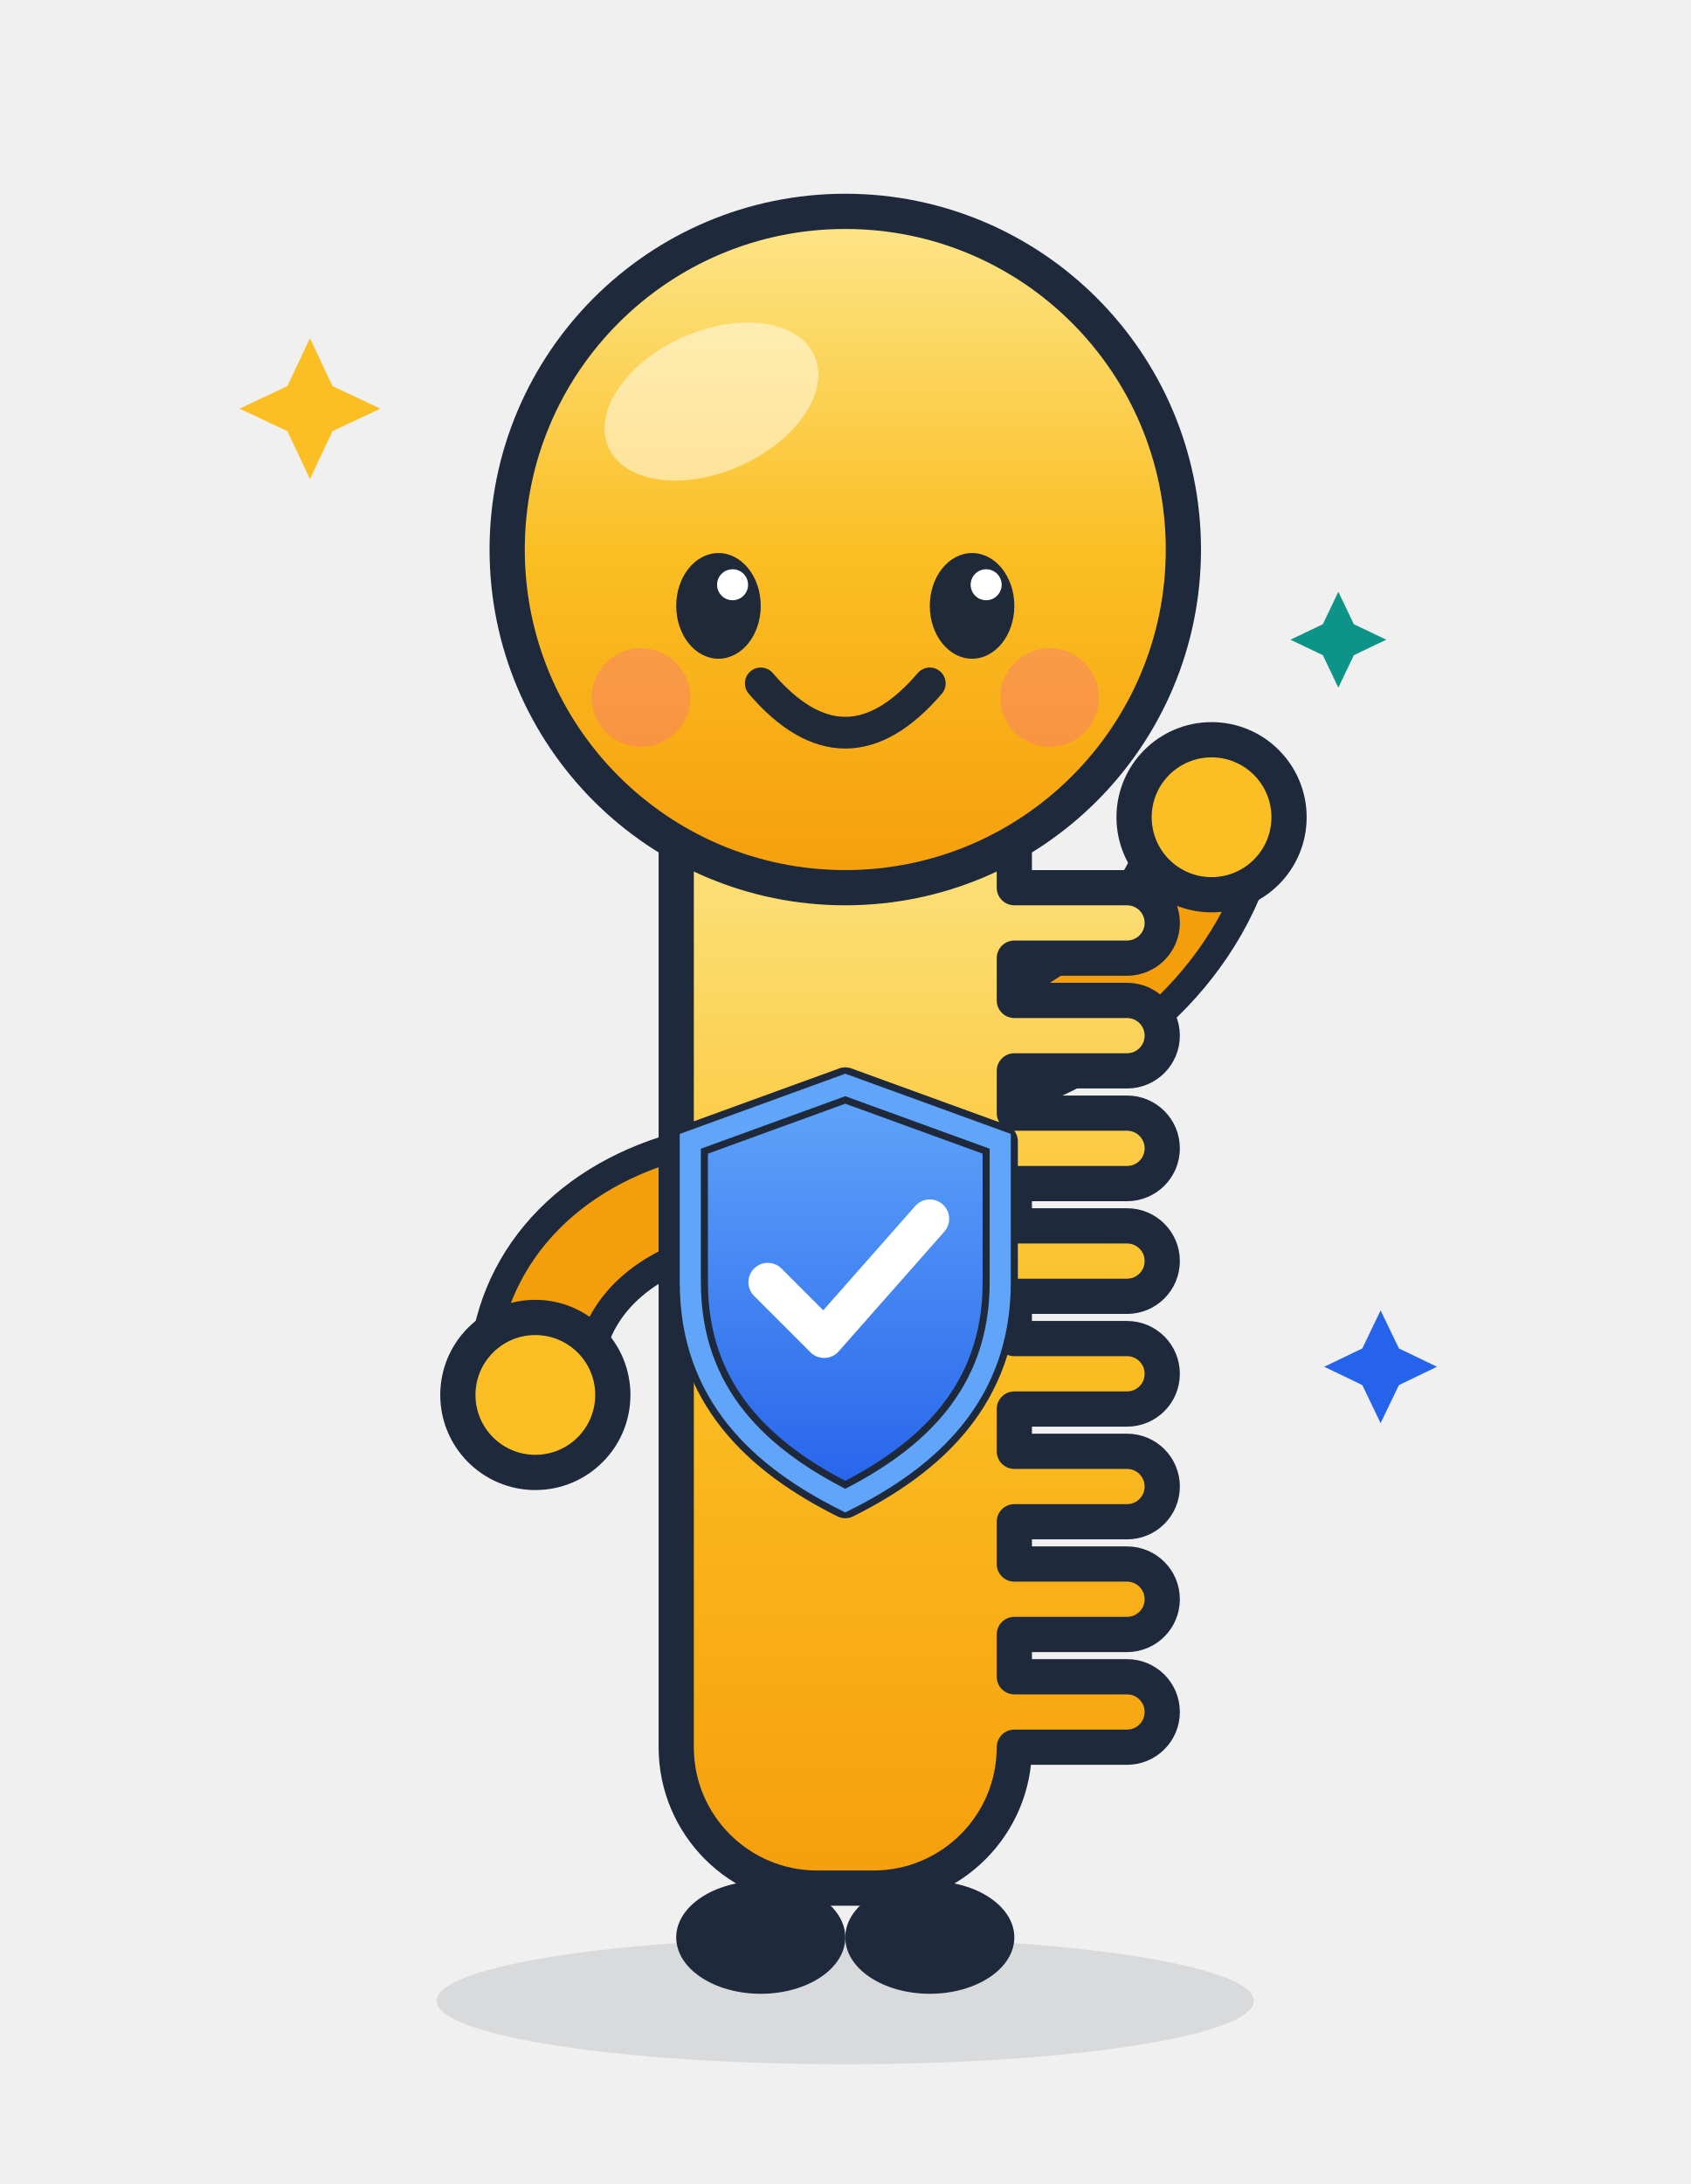
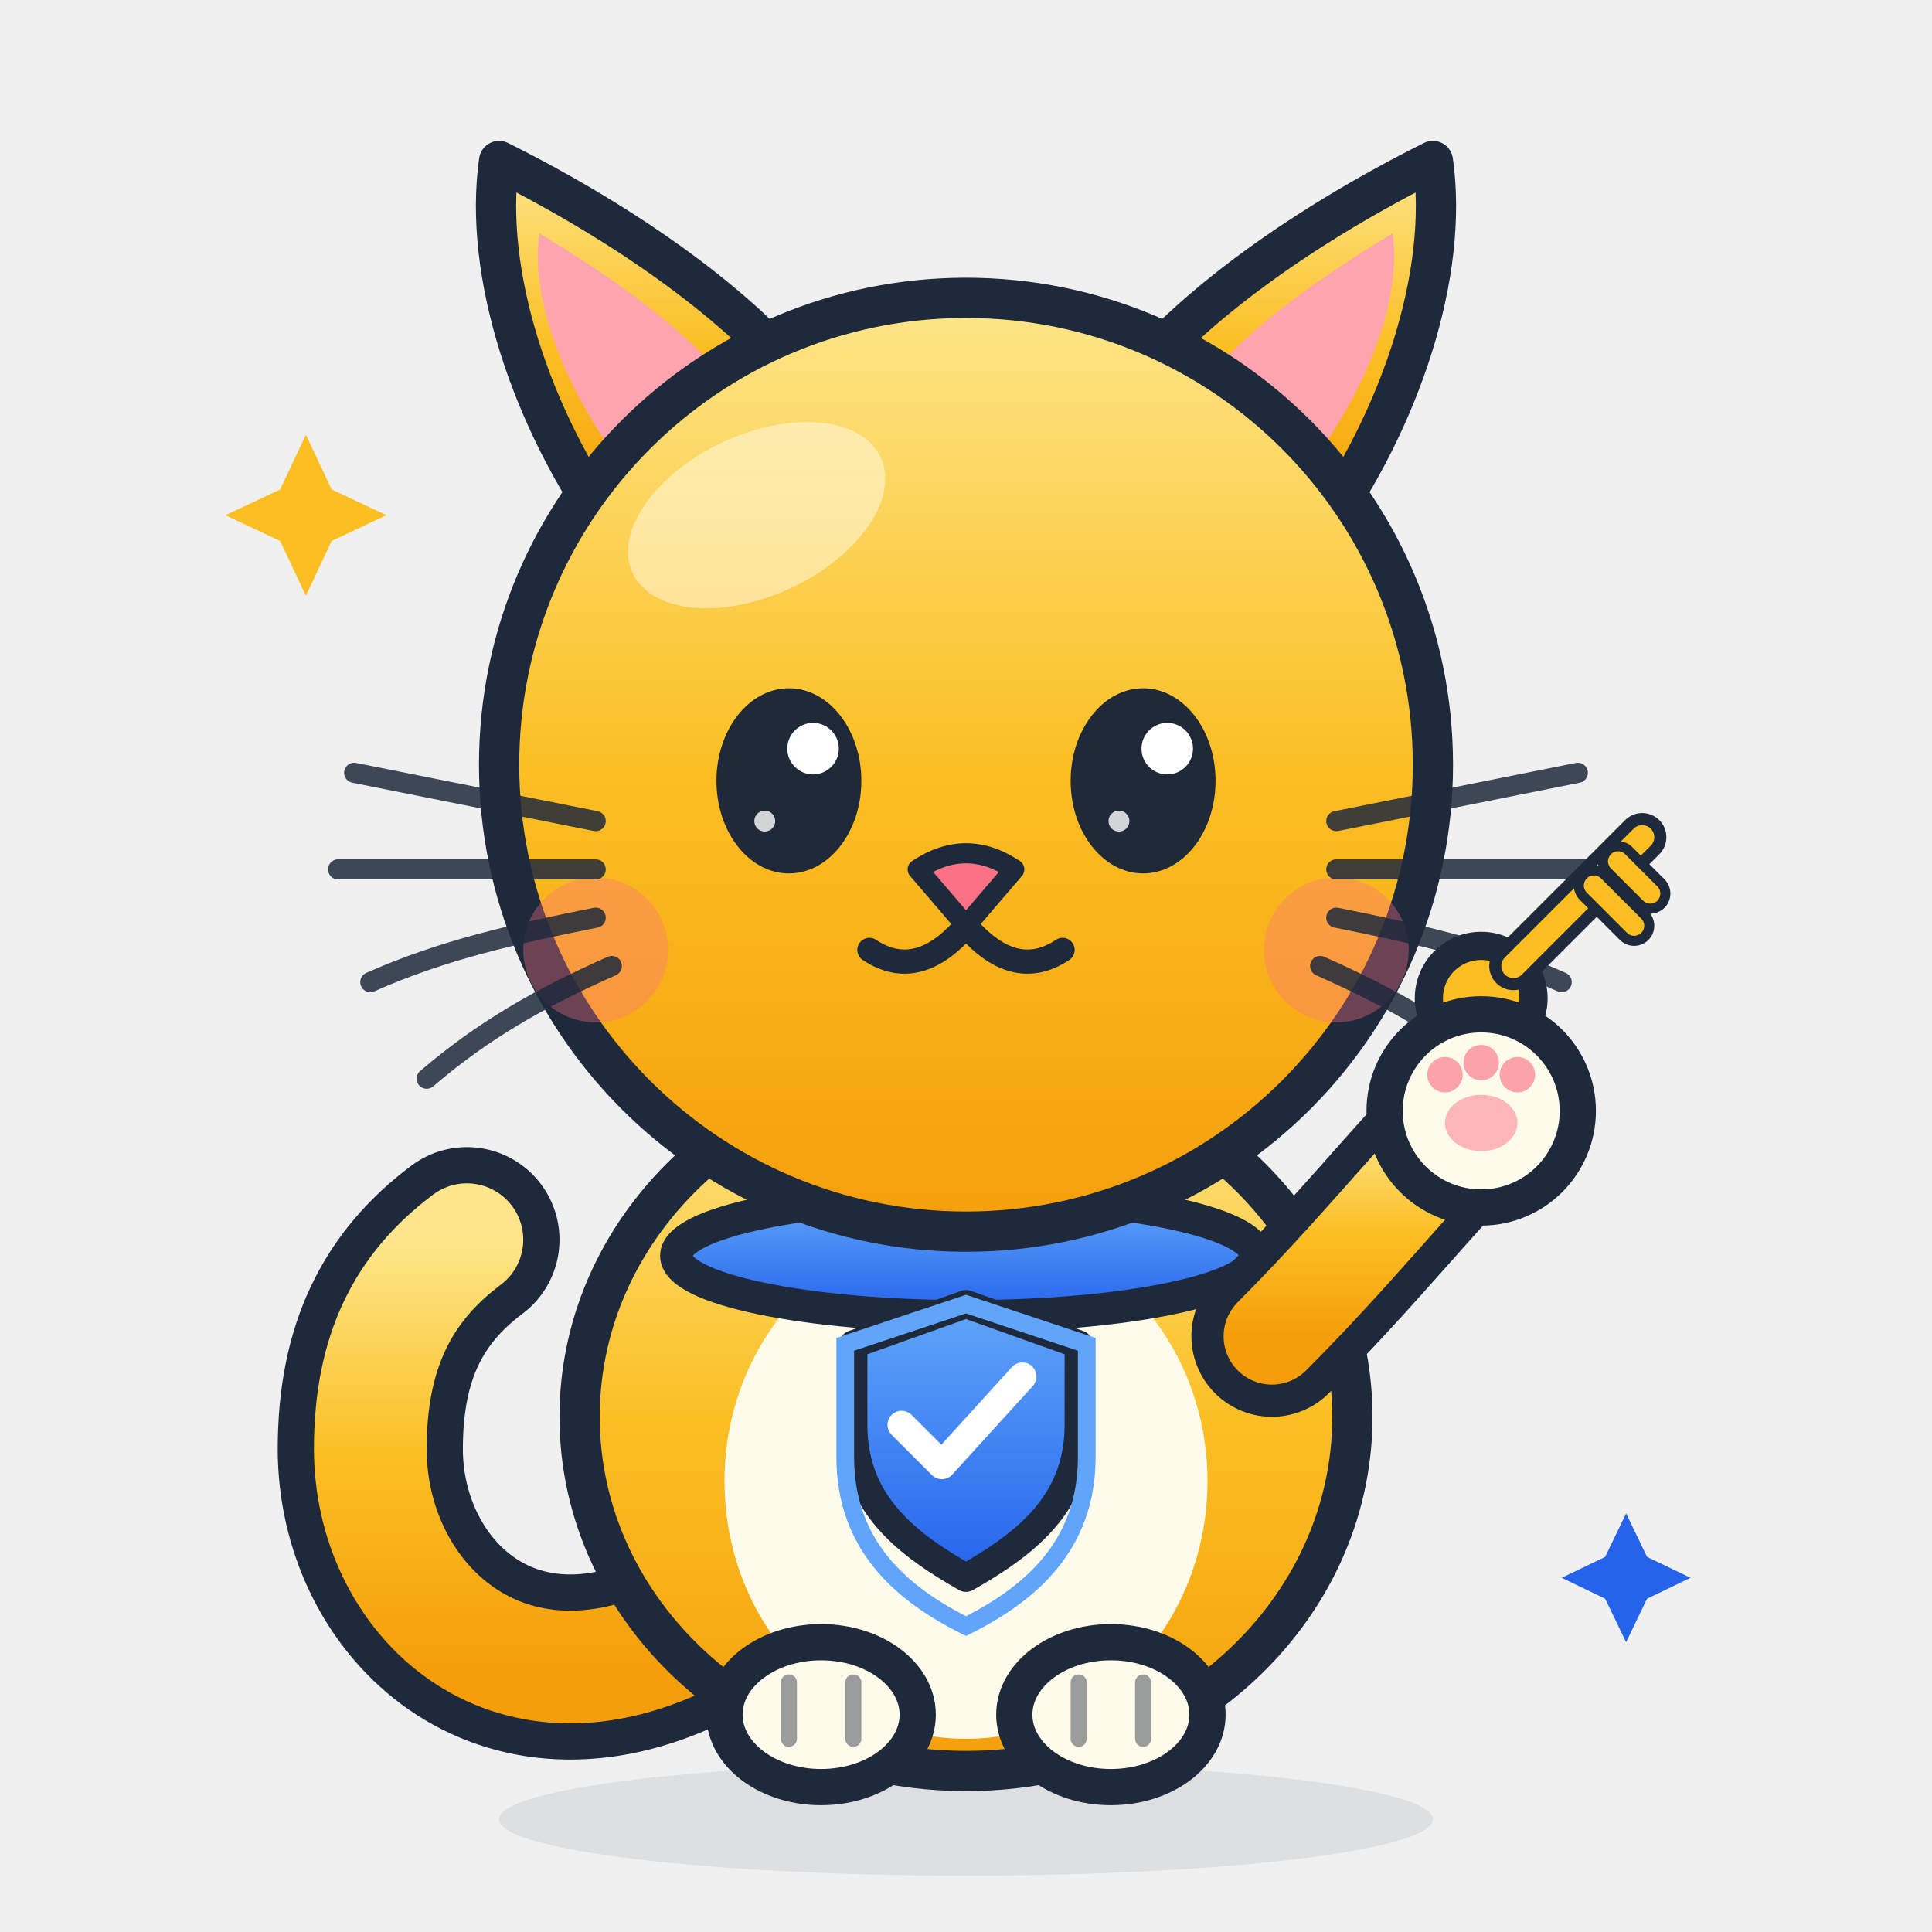
- <svg xmlns="http://www.w3.org/2000/svg" width="240" height="310" viewBox="0 0 240 310" role="img" aria-labelledby="keeTitle keeDesc" shape-rendering="geometricPrecision">
+ <svg xmlns="http://www.w3.org/2000/svg" width="180" height="180" viewBox="0 0 240 240" role="img" aria-labelledby="keeTitle keeDesc" shape-rendering="geometricPrecision">
  <defs>
    <linearGradient id="keeGold" x1="0" y1="0" x2="0" y2="1">
      <stop offset="0" stop-color="#FDE68A" />
      <stop offset=".5" stop-color="#FBBF24" />
      <stop offset="1" stop-color="#F59E0B" />
    </linearGradient>
    <linearGradient id="keeShield" x1="0" y1="0" x2="0" y2="1">
      <stop offset="0" stop-color="#60A5FA" />
      <stop offset="1" stop-color="#2563EB" />
    </linearGradient>
  </defs>
-   <ellipse cx="120" cy="284" rx="58" ry="9" fill="#0F172A" opacity=".10" />
+   <ellipse cx="120" cy="226" rx="58" ry="7" fill="#0F172A" opacity=".08" />
  <g>
-     <animateTransform attributeName="transform" type="translate" values="0 0;0 -6;0 0" keyTimes="0;.5;1" dur="3.4s" repeatCount="indefinite" />
-     <ellipse cx="108" cy="275" rx="12" ry="8" fill="#1E293B" />
-     <ellipse cx="132" cy="275" rx="12" ry="8" fill="#1E293B" />
-     <g>
-       <animateTransform attributeName="transform" type="rotate" values="0 138 148;-14 138 148;0 138 148" keyTimes="0;.5;1" dur="1.8s" repeatCount="indefinite" />
-       <path d="M138 150 C154 146 168 134 172 118" fill="none" stroke="#1E293B" stroke-width="19" stroke-linecap="round" />
-       <path d="M138 150 C154 146 168 134 172 118" fill="none" stroke="#F59E0B" stroke-width="11" stroke-linecap="round" />
-       <circle cx="172" cy="116" r="11" fill="#FBBF24" stroke="#1E293B" stroke-width="5" />
-     </g>
-     <path d="M98 170 C84 174 76 184 76 196" fill="none" stroke="#1E293B" stroke-width="19" stroke-linecap="round" />
-     <path d="M98 170 C84 174 76 184 76 196" fill="none" stroke="#F59E0B" stroke-width="11" stroke-linecap="round" />
-     <circle cx="76" cy="198" r="11" fill="#FBBF24" stroke="#1E293B" stroke-width="5" />
-     <path d="M96 110 H144 V126 h16 a5 5 0 0 1 0 10 h-16 V142 h16 a5 5 0 0 1 0 10 h-16 V158 h16 a5 5 0 0 1 0 10 h-16 V174 h16 a5 5 0 0 1 0 10 h-16 V190 h16 a5 5 0 0 1 0 10 h-16 V206 h16 a5 5 0 0 1 0 10 h-16 V222 h16 a5 5 0 0 1 0 10 h-16 V238 h16 a5 5 0 0 1 0 10 h-16 V248 a20 20 0 0 1 -20 20 H116 a20 20 0 0 1 -20 -20 Z" fill="url(#keeGold)" stroke="#1E293B" stroke-width="5" stroke-linejoin="round" />
-     <path d="M120 154 L142 162 V182 C142 198 132 207 120 213 C108 207 98 198 98 182 V162 Z" fill="url(#keeShield)" stroke="#1E293B" stroke-width="5" stroke-linejoin="round" />
-     <path d="M109 182 l8 8 l15 -17" fill="none" stroke="#FFFFFF" stroke-width="5.5" stroke-linecap="round" stroke-linejoin="round" />
-     <g transform="translate(120 182)">
-       <path d="M0 -28 L22 -20 V0 C22 16 12 25 0 31 C-12 25 -22 16 -22 0 V-20 Z" fill="none" stroke="#60A5FA" stroke-width="3">
-         <animateTransform attributeName="transform" type="scale" values=".85;1.32;1.32" keyTimes="0;.7;1" dur="2.6s" repeatCount="indefinite" />
-         <animate attributeName="opacity" values=".65;0;0" keyTimes="0;.7;1" dur="2.6s" repeatCount="indefinite" />
-       </path>
-     </g>
-     <circle cx="120" cy="78" r="48" fill="url(#keeGold)" stroke="#1E293B" stroke-width="5" />
-     <ellipse cx="101" cy="57" rx="16" ry="10" fill="#FFFBEB" opacity=".55" transform="rotate(-24 101 57)" />
-     <ellipse cx="102" cy="86" rx="6" ry="7.5" fill="#1F2937">
-       <animate attributeName="ry" values="7.5;7.5;1;7.5" keyTimes="0;.92;.96;1" dur="4.6s" repeatCount="indefinite" />
+     <animateTransform attributeName="transform" type="rotate" values="-3 86 200;3 86 200;-3 86 200" keyTimes="0;.5;1" dur="3.8s" repeatCount="indefinite" />
+     <path d="M84 204 C62 214 46 198 46 180 C46 168 50 160 58 154" fill="none" stroke="#1E293B" stroke-width="23" stroke-linecap="round" />
+     <path d="M84 204 C62 214 46 198 46 180 C46 168 50 160 58 154" fill="none" stroke="url(#keeGold)" stroke-width="14" stroke-linecap="round" />
+   </g>
+   <ellipse cx="120" cy="176" rx="48" ry="44" fill="url(#keeGold)" stroke="#1E293B" stroke-width="5" />
+   <ellipse cx="120" cy="184" rx="30" ry="32" fill="#FFFBEB" />
+   <ellipse cx="102" cy="213" rx="12" ry="9" fill="#FFFBEB" stroke="#1E293B" stroke-width="4.5" />
+   <ellipse cx="138" cy="213" rx="12" ry="9" fill="#FFFBEB" stroke="#1E293B" stroke-width="4.5" />
+   <path d="M98 209 v7 M106 209 v7 M134 209 v7 M142 209 v7" fill="none" stroke="#1E293B" stroke-width="2" stroke-linecap="round" opacity=".45" />
+   <ellipse cx="120" cy="156" rx="36" ry="7.5" fill="url(#keeShield)" stroke="#1E293B" stroke-width="4" />
+   <g>
+     <animateTransform attributeName="transform" type="rotate" values="-2 120 110;1 120 110;-2 120 110" keyTimes="0;.5;1" dur="3.6s" repeatCount="indefinite" />
+     <path d="M76 66 C66 52 60 34 62 20 C78 28 92 38 100 48 Z" fill="url(#keeGold)" stroke="#1E293B" stroke-width="5" stroke-linejoin="round" />
+     <path d="M76 56 C69 46 66 36 67 29 C77 35 85 41 90 47 Z" fill="#FDA4AF" />
+     <path d="M164 66 C174 52 180 34 178 20 C162 28 148 38 140 48 Z" fill="url(#keeGold)" stroke="#1E293B" stroke-width="5" stroke-linejoin="round" />
+     <path d="M164 56 C171 46 174 36 173 29 C163 35 155 41 150 47 Z" fill="#FDA4AF" />
+     <circle cx="120" cy="95" r="58" fill="url(#keeGold)" stroke="#1E293B" stroke-width="5" />
+     <ellipse cx="94" cy="64" rx="17" ry="10" fill="#FFFBEB" opacity=".5" transform="rotate(-25 94 64)" />
+     <ellipse cx="98" cy="97" rx="9" ry="11.5" fill="#1F2937">
+       <animate attributeName="ry" values="11.5;11.5;1.5;11.5" keyTimes="0;.92;.96;1" dur="4.6s" repeatCount="indefinite" />
    </ellipse>
-     <ellipse cx="138" cy="86" rx="6" ry="7.5" fill="#1F2937">
-       <animate attributeName="ry" values="7.5;7.5;1;7.5" keyTimes="0;.92;.96;1" dur="4.6s" repeatCount="indefinite" />
+     <ellipse cx="142" cy="97" rx="9" ry="11.5" fill="#1F2937">
+       <animate attributeName="ry" values="11.5;11.5;1.5;11.5" keyTimes="0;.92;.96;1" dur="4.6s" repeatCount="indefinite" />
    </ellipse>
-     <circle cx="104" cy="83" r="2.2" fill="#FFFFFF" />
-     <circle cx="140" cy="83" r="2.2" fill="#FFFFFF" />
-     <circle cx="91" cy="99" r="7" fill="#FB7185" opacity=".4" />
-     <circle cx="149" cy="99" r="7" fill="#FB7185" opacity=".4" />
-     <path d="M108 97 q12 14 24 0" fill="none" stroke="#1F2937" stroke-width="4.5" stroke-linecap="round" />
+     <circle cx="101" cy="93" r="3.2" fill="#FFFFFF" />
+     <circle cx="145" cy="93" r="3.2" fill="#FFFFFF" />
+     <circle cx="95" cy="102" r="1.3" fill="#FFFFFF" opacity=".8" />
+     <circle cx="139" cy="102" r="1.3" fill="#FFFFFF" opacity=".8" />
+     <circle cx="74" cy="118" r="9" fill="#FB7185" opacity=".35" />
+     <circle cx="166" cy="118" r="9" fill="#FB7185" opacity=".35" />
+     <path d="M114 108 Q120 104 126 108 L120 115 Z" fill="#FB7185" stroke="#1E293B" stroke-width="2.5" stroke-linejoin="round" />
+     <path d="M120 115 Q114 122 108 118 M120 115 Q126 122 132 118" fill="none" stroke="#1E293B" stroke-width="3" stroke-linecap="round" />
+     <path d="M74 102 C64 100 54 98 44 96 M74 108 C63 108 53 108 42 108 M74 114 C64 116 55 118 46 122 M76 120 C67 124 60 128 53 134" fill="none" stroke="#1E293B" stroke-width="2.5" stroke-linecap="round" opacity=".85" />
+     <path d="M166 102 C176 100 186 98 196 96 M166 108 C177 108 187 108 198 108 M166 114 C176 116 185 118 194 122 M164 120 C173 124 180 128 187 134" fill="none" stroke="#1E293B" stroke-width="2.5" stroke-linecap="round" opacity=".85" />
  </g>
-   <path d="M44 48 l3.2 6.8 6.8 3.2 -6.8 3.2 -3.2 6.8 -3.2 -6.8 -6.8 -3.2 6.8 -3.2 z" fill="#FBBF24">
+   <path d="M120 162 L134 167 V177 C134 187 127 192 120 196 C113 192 106 187 106 177 V167 Z" fill="url(#keeShield)" stroke="#1E293B" stroke-width="3.5" stroke-linejoin="round" />
+   <g transform="translate(120 179)">
+     <path d="M0 -17 L15 -12 V2 C15 13 8 19 0 23 C-8 19 -15 13 -15 2 V-12 Z" fill="none" stroke="#60A5FA" stroke-width="2.2">
+       <animateTransform attributeName="transform" type="scale" values=".85;1.3;1.3" keyTimes="0;.7;1" dur="2.6s" repeatCount="indefinite" />
+       <animate attributeName="opacity" values=".6;0;0" keyTimes="0;.7;1" dur="2.6s" repeatCount="indefinite" />
+     </path>
+   </g>
+   <path d="M112 177 l5 5 l10 -11" fill="none" stroke="#FFFFFF" stroke-width="3.5" stroke-linecap="round" stroke-linejoin="round" />
+   <g>
+     <animateTransform attributeName="transform" type="rotate" values="0 158 166;-10 158 166;0 158 166" keyTimes="0;.5;1" dur="2s" repeatCount="indefinite" />
+     <circle cx="184" cy="124" r="6.5" fill="#FBBF24" stroke="#1E293B" stroke-width="3.5" />
+     <path d="M188 120 L204 104" fill="none" stroke="#1E293B" stroke-width="6" stroke-linecap="round" />
+     <path d="M188 120 L204 104" fill="none" stroke="#FBBF24" stroke-width="3" stroke-linecap="round" />
+     <path d="M198 110 l5 5 M201 107 l4 4" fill="none" stroke="#1E293B" stroke-width="5" stroke-linecap="round" />
+     <path d="M198 110 l5 5 M201 107 l4 4" fill="none" stroke="#FBBF24" stroke-width="2.5" stroke-linecap="round" />
+     <path d="M158 166 C168 156 176 146 182 140" fill="none" stroke="#1E293B" stroke-width="20" stroke-linecap="round" />
+     <path d="M158 166 C168 156 176 146 182 140" fill="none" stroke="url(#keeGold)" stroke-width="12" stroke-linecap="round" />
+     <circle cx="184" cy="138" r="12" fill="#FFFBEB" stroke="#1E293B" stroke-width="4.5" />
+     <circle cx="179.5" cy="133.5" r="2.2" fill="#FB7185" opacity=".65" />
+     <circle cx="184" cy="132" r="2.2" fill="#FB7185" opacity=".65" />
+     <circle cx="188.5" cy="133.5" r="2.2" fill="#FB7185" opacity=".65" />
+     <ellipse cx="184" cy="139.5" rx="4.5" ry="3.5" fill="#FB7185" opacity=".5" />
+   </g>
+   <path d="M38 54 l3.2 6.8 6.8 3.2 -6.8 3.2 -3.2 6.8 -3.2 -6.8 -6.8 -3.2 6.8 -3.2 z" fill="#FBBF24">
    <animate attributeName="opacity" values=".2;1;.2" dur="2.8s" repeatCount="indefinite" />
  </path>
-   <path d="M196 186 l2.6 5.4 5.4 2.6 -5.4 2.6 -2.6 5.4 -2.6 -5.4 -5.4 -2.6 5.4 -2.6 z" fill="#2563EB">
+   <path d="M202 188 l2.6 5.4 5.4 2.6 -5.4 2.6 -2.6 5.4 -2.6 -5.4 -5.4 -2.6 5.4 -2.6 z" fill="#2563EB">
    <animate attributeName="opacity" values=".2;1;.2" dur="2.8s" begin="0.9s" repeatCount="indefinite" />
  </path>
-   <path d="M190 84 l2.2 4.6 4.6 2.2 -4.6 2.2 -2.2 4.6 -2.2 -4.6 -4.6 -2.2 4.6 -2.2 z" fill="#0D9488">
-     <animate attributeName="opacity" values=".2;1;.2" dur="2.8s" begin="1.7s" repeatCount="indefinite" />
-   </path>
</svg>
